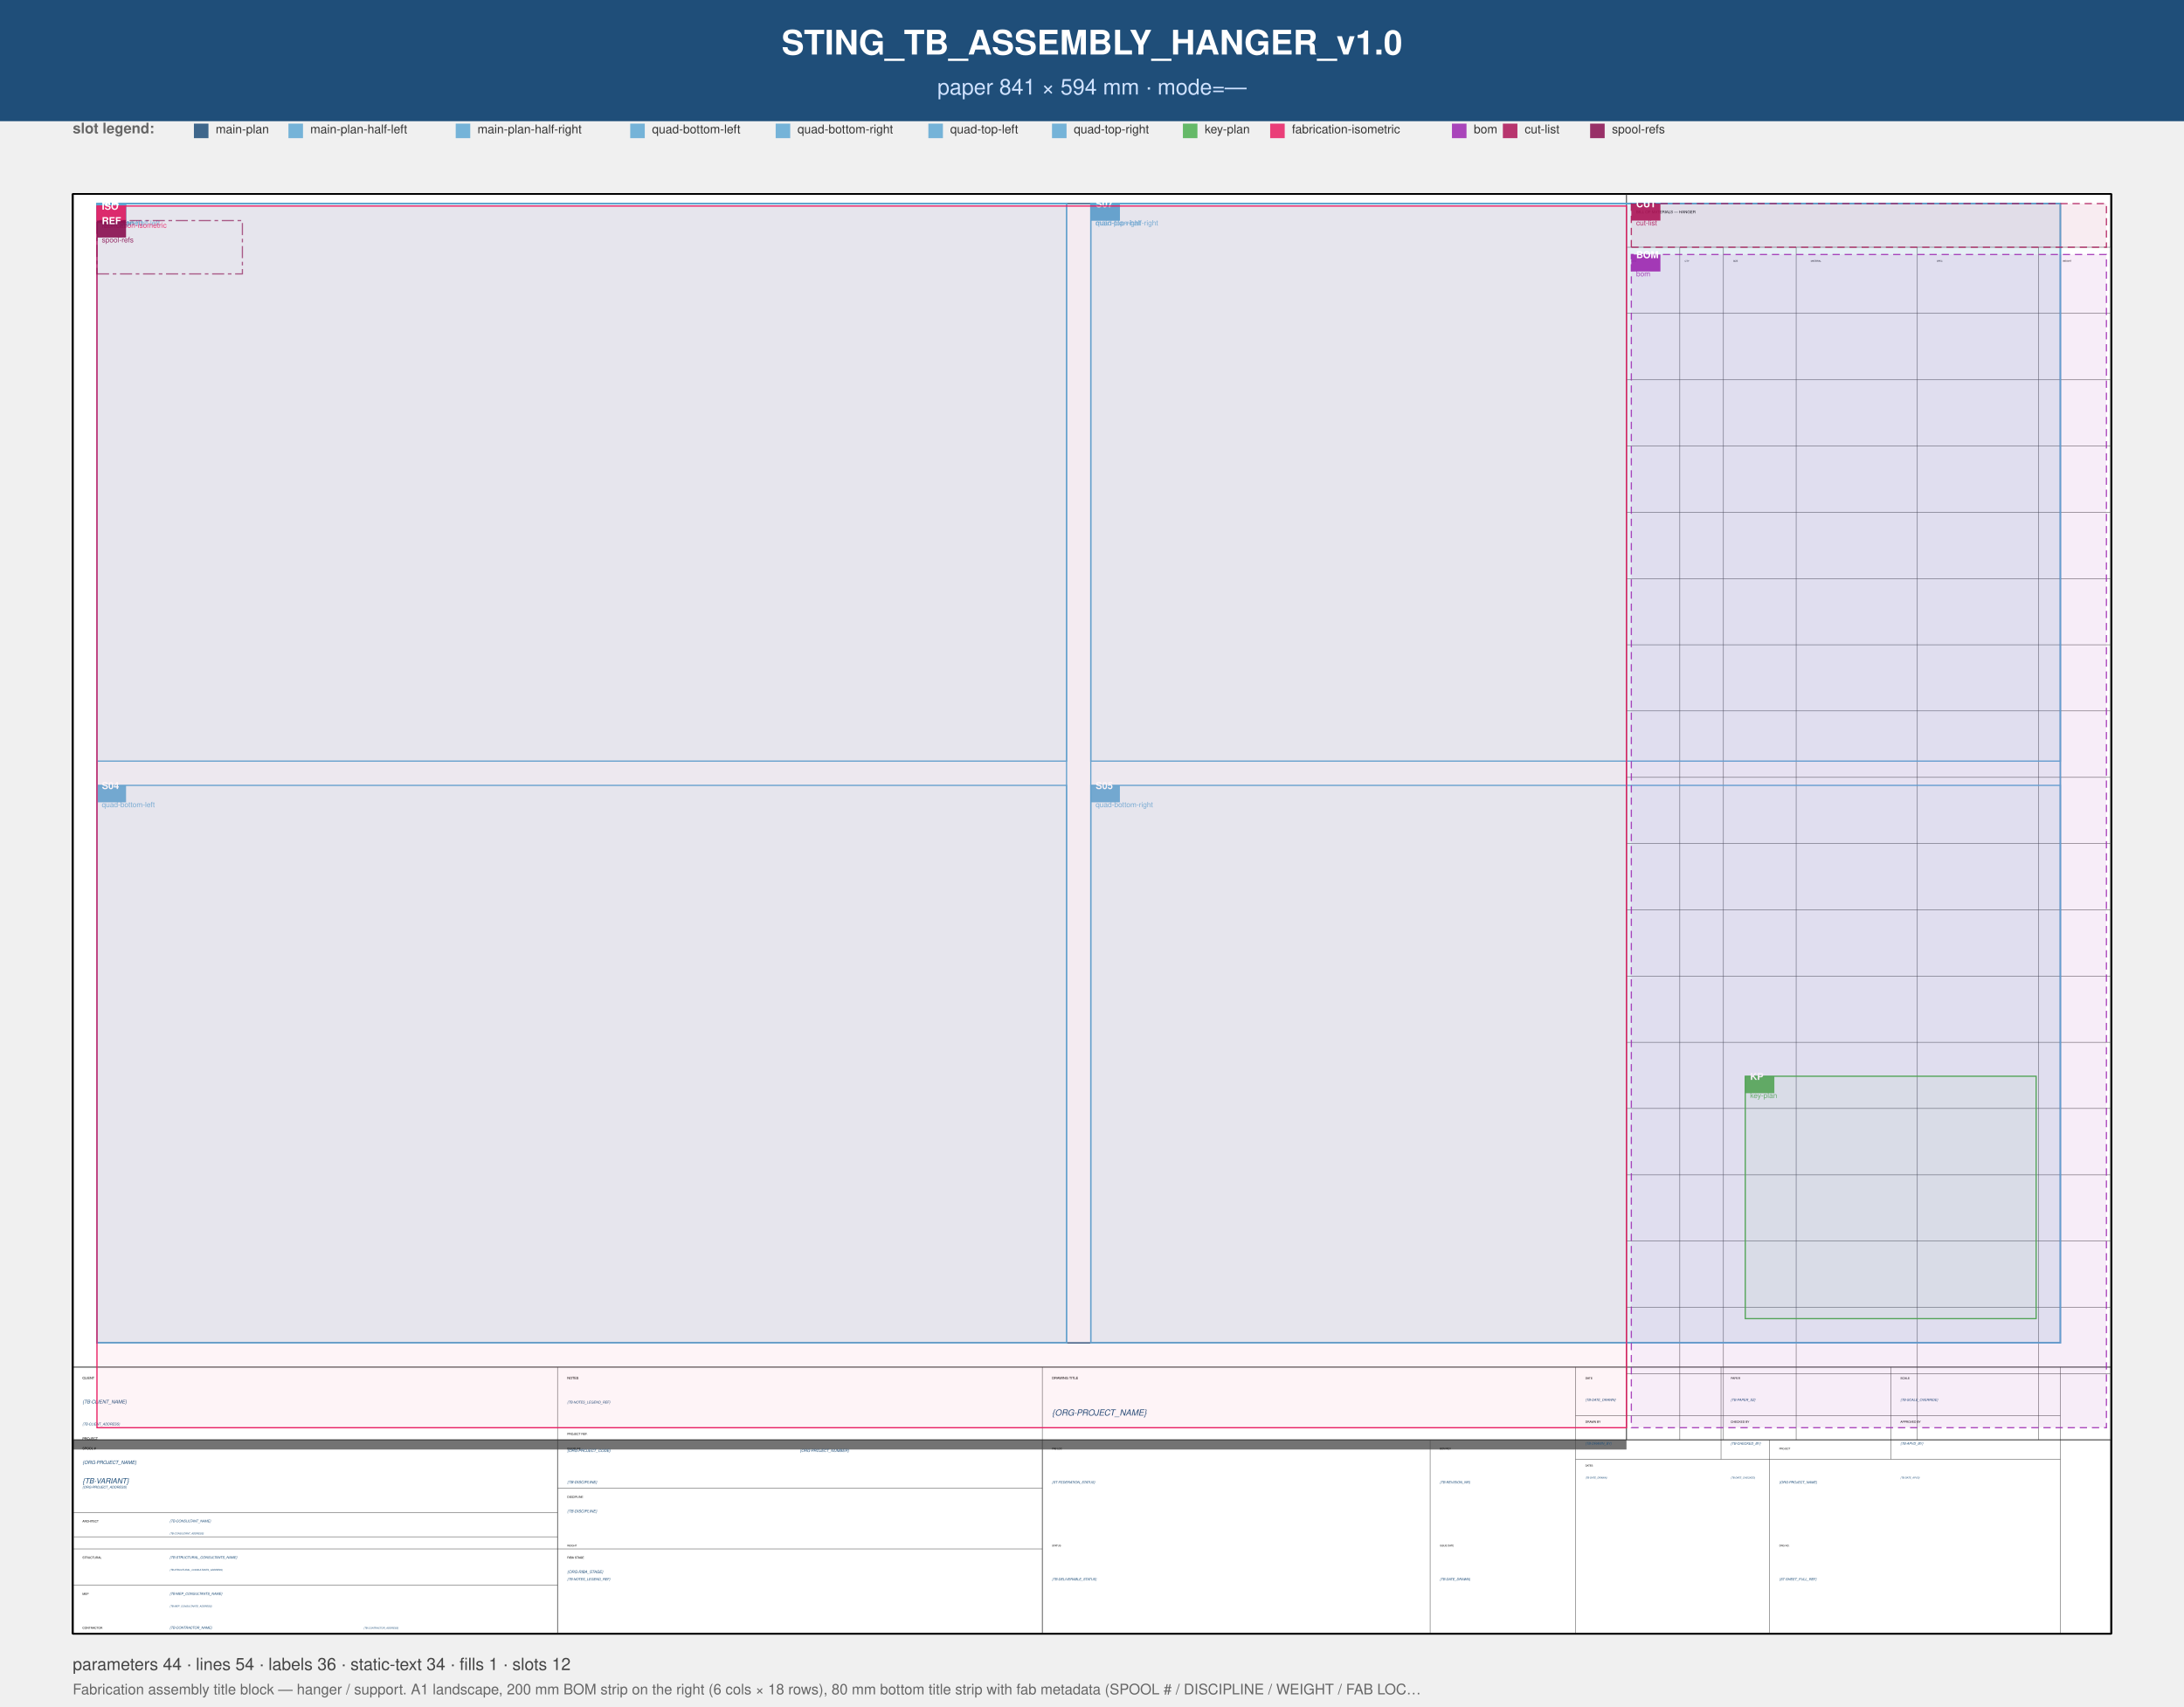
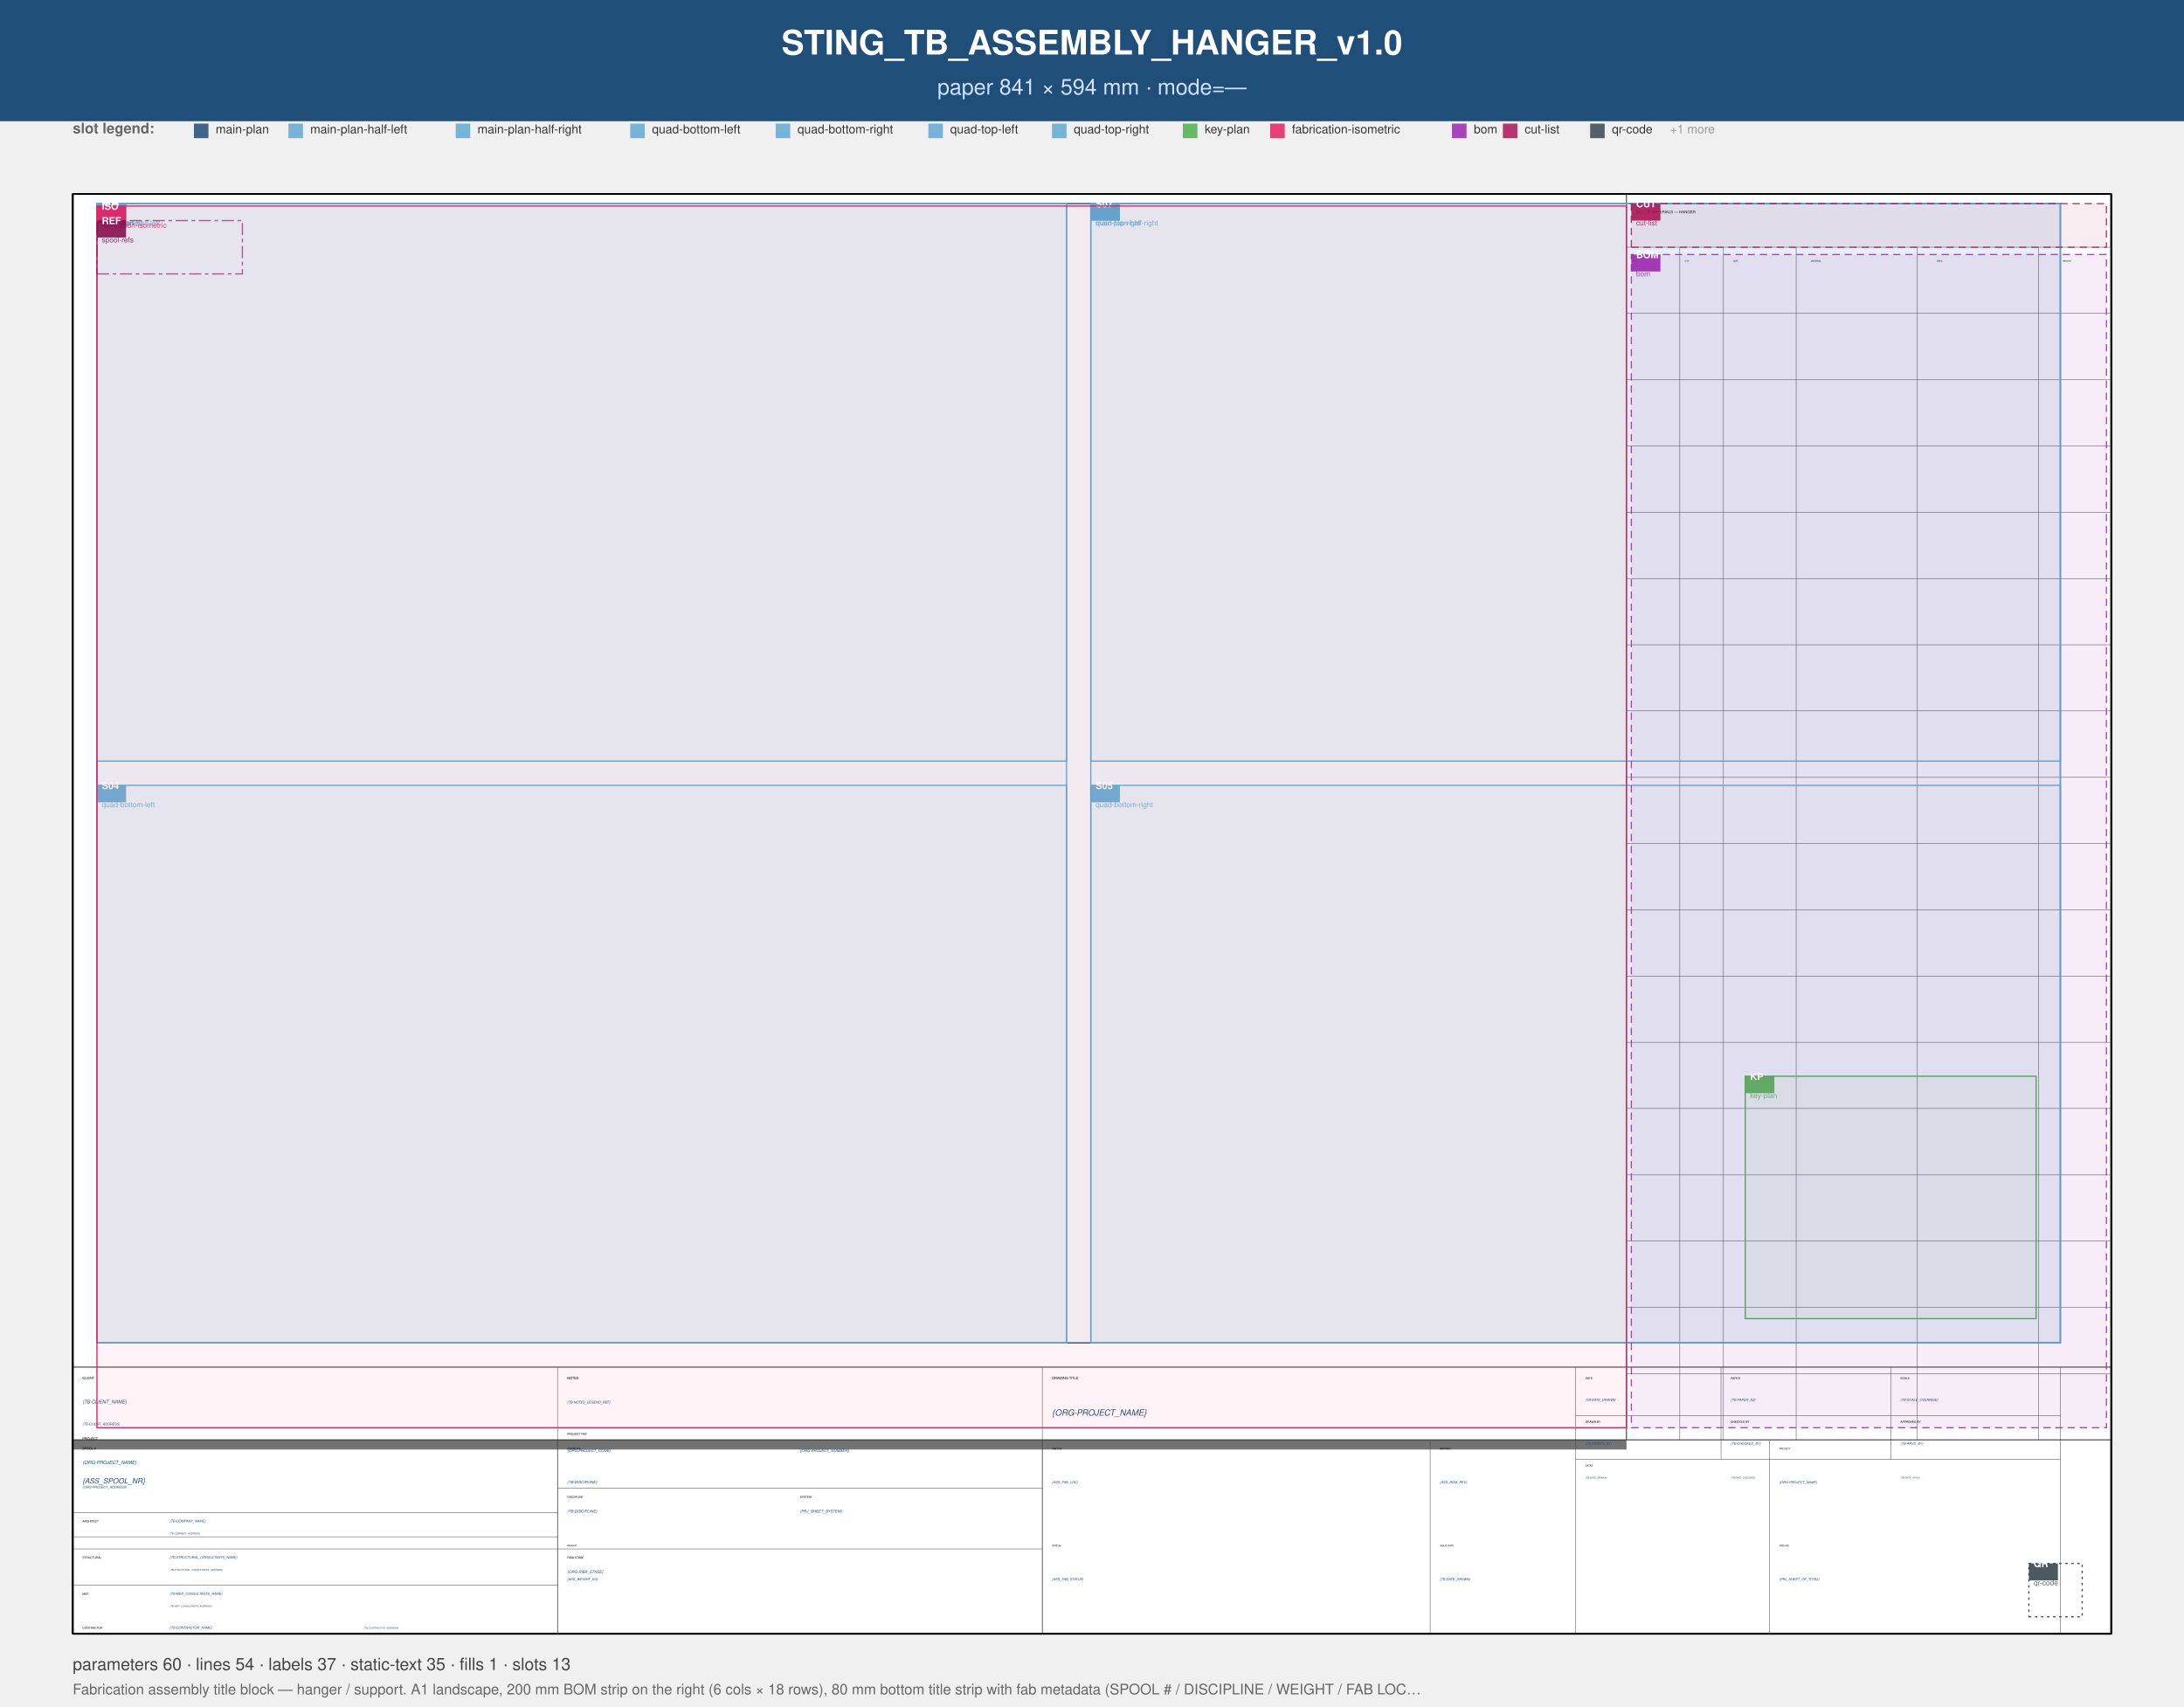
<svg xmlns="http://www.w3.org/2000/svg" viewBox="0 0 901 704" width="901mm" height="704mm" style="background:#fafafa;font-family:Helvetica,Arial,sans-serif;">
  <rect x="0" y="0" width="901" height="50" fill="#1F4E79" />
  <text x="450.5" y="22.5" text-anchor="middle" fill="#fff" font-size="14" font-weight="bold">STING_TB_ASSEMBLY_HANGER_v1.0</text>
  <text x="450.5" y="39.0" text-anchor="middle" fill="#cfe2ff" font-size="9">paper 841 × 594 mm   ·   mode=—</text>
  <g transform="translate(30,674) scale(1,-1)">
    <rect x="0" y="0" width="841" height="594" fill="#ffffff" stroke="#1a1a1a" stroke-width="0.6" />
    <rect x="0" y="76" width="641" height="4" fill="#5A5A5A" opacity="0.85" />
    <line x1="0" y1="0" x2="841" y2="0" stroke="#000" stroke-width="0.7" />
    <line x1="841" y1="0" x2="841" y2="594" stroke="#000" stroke-width="0.7" />
    <line x1="841" y1="594" x2="0" y2="594" stroke="#000" stroke-width="0.7" />
    <line x1="0" y1="594" x2="0" y2="0" stroke="#000" stroke-width="0.7" />
    <line x1="0" y1="110" x2="841" y2="110" stroke="#222" stroke-width="0.35" />
    <line x1="200" y1="0" x2="200" y2="110" stroke="#444" stroke-width="0.18" />
    <line x1="400" y1="0" x2="400" y2="110" stroke="#444" stroke-width="0.18" />
    <line x1="620" y1="0" x2="620" y2="110" stroke="#444" stroke-width="0.18" />
    <line x1="820" y1="0" x2="820" y2="110" stroke="#444" stroke-width="0.18" />
    <line x1="0" y1="50" x2="200" y2="50" stroke="#444" stroke-width="0.18" />
    <line x1="0" y1="35" x2="200" y2="35" stroke="#444" stroke-width="0.18" />
    <line x1="0" y1="20" x2="200" y2="20" stroke="#444" stroke-width="0.18" />
    <line x1="200" y1="85" x2="400" y2="85" stroke="#444" stroke-width="0.18" />
    <line x1="200" y1="60" x2="400" y2="60" stroke="#444" stroke-width="0.18" />
    <line x1="200" y1="35" x2="400" y2="35" stroke="#444" stroke-width="0.18" />
    <line x1="620" y1="90" x2="820" y2="90" stroke="#444" stroke-width="0.18" />
    <line x1="620" y1="72" x2="820" y2="72" stroke="#444" stroke-width="0.18" />
    <line x1="680" y1="72" x2="680" y2="110" stroke="#444" stroke-width="0.18" />
    <line x1="750" y1="72" x2="750" y2="110" stroke="#444" stroke-width="0.18" />
    <line x1="0" y1="0" x2="841" y2="0" stroke="#000" stroke-width="0.7" />
    <line x1="841" y1="0" x2="841" y2="594" stroke="#000" stroke-width="0.7" />
    <line x1="841" y1="594" x2="0" y2="594" stroke="#000" stroke-width="0.7" />
    <line x1="0" y1="594" x2="0" y2="0" stroke="#000" stroke-width="0.7" />
    <line x1="0" y1="80" x2="841" y2="80" stroke="#222" stroke-width="0.35" />
    <line x1="641" y1="80" x2="641" y2="594" stroke="#222" stroke-width="0.35" />
    <line x1="200" y1="0" x2="200" y2="80" stroke="#444" stroke-width="0.18" />
    <line x1="400" y1="0" x2="400" y2="80" stroke="#444" stroke-width="0.18" />
    <line x1="560" y1="0" x2="560" y2="80" stroke="#444" stroke-width="0.18" />
    <line x1="700" y1="0" x2="700" y2="80" stroke="#444" stroke-width="0.18" />
    <line x1="0" y1="40.0" x2="200" y2="40.0" stroke="#444" stroke-width="0.18" />
    <line x1="641" y1="572" x2="841" y2="572" stroke="#444" stroke-width="0.18" />
    <line x1="663" y1="572" x2="663" y2="80" stroke="#444" stroke-width="0.18" />
    <line x1="681" y1="572" x2="681" y2="80" stroke="#444" stroke-width="0.18" />
    <line x1="711" y1="572" x2="711" y2="80" stroke="#444" stroke-width="0.18" />
    <line x1="761" y1="572" x2="761" y2="80" stroke="#444" stroke-width="0.18" />
    <line x1="811" y1="572" x2="811" y2="80" stroke="#444" stroke-width="0.18" />
    <line x1="841" y1="572" x2="841" y2="80" stroke="#444" stroke-width="0.18" />
    <line x1="641" y1="107.3" x2="841" y2="107.3" stroke="#444" stroke-width="0.18" />
    <line x1="641" y1="134.7" x2="841" y2="134.7" stroke="#444" stroke-width="0.18" />
    <line x1="641" y1="162.0" x2="841" y2="162.0" stroke="#444" stroke-width="0.18" />
    <line x1="641" y1="189.3" x2="841" y2="189.3" stroke="#444" stroke-width="0.18" />
    <line x1="641" y1="216.7" x2="841" y2="216.7" stroke="#444" stroke-width="0.18" />
    <line x1="641" y1="244.0" x2="841" y2="244.0" stroke="#444" stroke-width="0.18" />
    <line x1="641" y1="271.3" x2="841" y2="271.3" stroke="#444" stroke-width="0.18" />
    <line x1="641" y1="298.7" x2="841" y2="298.7" stroke="#444" stroke-width="0.18" />
    <line x1="641" y1="326.0" x2="841" y2="326.0" stroke="#444" stroke-width="0.18" />
    <line x1="641" y1="353.3" x2="841" y2="353.3" stroke="#444" stroke-width="0.18" />
    <line x1="641" y1="380.7" x2="841" y2="380.7" stroke="#444" stroke-width="0.18" />
    <line x1="641" y1="408.0" x2="841" y2="408.0" stroke="#444" stroke-width="0.18" />
    <line x1="641" y1="435.3" x2="841" y2="435.3" stroke="#444" stroke-width="0.18" />
    <line x1="641" y1="462.7" x2="841" y2="462.7" stroke="#444" stroke-width="0.18" />
    <line x1="641" y1="490.0" x2="841" y2="490.0" stroke="#444" stroke-width="0.18" />
    <line x1="641" y1="517.3" x2="841" y2="517.3" stroke="#444" stroke-width="0.18" />
    <line x1="641" y1="544.7" x2="841" y2="544.7" stroke="#444" stroke-width="0.18" />
    <g transform="translate(4,105) scale(1,-1)">
      <text x="0" y="0" font-size="1.4" text-anchor="start" fill="#000">CLIENT</text>
    </g>
    <g transform="translate(4,80) scale(1,-1)">
      <text x="0" y="0" font-size="1.4" text-anchor="start" fill="#000">PROJECT</text>
    </g>
    <g transform="translate(4,46) scale(1,-1)">
      <text x="0" y="0" font-size="1.2" text-anchor="start" fill="#000">ARCHITECT</text>
    </g>
    <g transform="translate(4,31) scale(1,-1)">
      <text x="0" y="0" font-size="1.2" text-anchor="start" fill="#000">STRUCTURAL</text>
    </g>
    <g transform="translate(4,16) scale(1,-1)">
      <text x="0" y="0" font-size="1.2" text-anchor="start" fill="#000">MEP</text>
    </g>
    <g transform="translate(4,2) scale(1,-1)">
      <text x="0" y="0" font-size="1.2" text-anchor="start" fill="#000">CONTRACTOR</text>
    </g>
    <g transform="translate(204,105) scale(1,-1)">
      <text x="0" y="0" font-size="1.4" text-anchor="start" fill="#000">NOTES</text>
    </g>
    <g transform="translate(404,105) scale(1,-1)">
      <text x="0" y="0" font-size="1.4" text-anchor="start" fill="#000">DRAWING TITLE</text>
    </g>
    <g transform="translate(204,82) scale(1,-1)">
      <text x="0" y="0" font-size="1.2" text-anchor="start" fill="#000">PROJECT REF.</text>
    </g>
    <g transform="translate(204,56) scale(1,-1)">
      <text x="0" y="0" font-size="1.2" text-anchor="start" fill="#000">DISCIPLINE</text>
    </g>
    <g transform="translate(204,31) scale(1,-1)">
      <text x="0" y="0" font-size="1.2" text-anchor="start" fill="#000">RIBA STAGE</text>
    </g>
    <g transform="translate(624,105) scale(1,-1)">
      <text x="0" y="0" font-size="1.2" text-anchor="start" fill="#000">DATE</text>
    </g>
    <g transform="translate(684,105) scale(1,-1)">
      <text x="0" y="0" font-size="1.2" text-anchor="start" fill="#000">PAPER</text>
    </g>
    <g transform="translate(754,105) scale(1,-1)">
      <text x="0" y="0" font-size="1.2" text-anchor="start" fill="#000">SCALE</text>
    </g>
    <g transform="translate(624,87) scale(1,-1)">
      <text x="0" y="0" font-size="1.2" text-anchor="start" fill="#000">DRAWN BY</text>
    </g>
    <g transform="translate(684,87) scale(1,-1)">
      <text x="0" y="0" font-size="1.2" text-anchor="start" fill="#000">CHECKED BY</text>
    </g>
    <g transform="translate(754,87) scale(1,-1)">
      <text x="0" y="0" font-size="1.2" text-anchor="start" fill="#000">APPROVED BY</text>
    </g>
    <g transform="translate(624,69) scale(1,-1)">
      <text x="0" y="0" font-size="1.0" text-anchor="start" fill="#000">DATES</text>
    </g>
+     <g transform="translate(300,56) scale(1,-1)">
+       <text x="0" y="0" font-size="1.2" text-anchor="start" fill="#000">SYSTEM</text>
+     </g>
    <g transform="translate(4,76) scale(1,-1)">
      <text x="0" y="0" font-size="1.3" text-anchor="start" fill="#000">SPOOL #</text>
    </g>
    <g transform="translate(204,76) scale(1,-1)">
      <text x="0" y="0" font-size="1.0" text-anchor="start" fill="#000">DISCIPLINE</text>
    </g>
    <g transform="translate(204,36.0) scale(1,-1)">
      <text x="0" y="0" font-size="1.0" text-anchor="start" fill="#000">WEIGHT</text>
    </g>
    <g transform="translate(404,76) scale(1,-1)">
      <text x="0" y="0" font-size="1.0" text-anchor="start" fill="#000">FAB LOC</text>
    </g>
    <g transform="translate(404,36.0) scale(1,-1)">
      <text x="0" y="0" font-size="1.0" text-anchor="start" fill="#000">STATUS</text>
    </g>
    <g transform="translate(564,76) scale(1,-1)">
      <text x="0" y="0" font-size="1.0" text-anchor="start" fill="#000">BOM REV</text>
    </g>
    <g transform="translate(564,36.0) scale(1,-1)">
      <text x="0" y="0" font-size="1.0" text-anchor="start" fill="#000">ISSUE DATE</text>
    </g>
    <g transform="translate(704,76) scale(1,-1)">
      <text x="0" y="0" font-size="1.0" text-anchor="start" fill="#000">PROJECT</text>
    </g>
    <g transform="translate(704,36.0) scale(1,-1)">
      <text x="0" y="0" font-size="1.0" text-anchor="start" fill="#000">DRG NO.</text>
    </g>
    <g transform="translate(645,586) scale(1,-1)">
      <text x="0" y="0" font-size="1.6" text-anchor="start" fill="#000">BILL OF MATERIALS — HANGER</text>
    </g>
    <g transform="translate(643,566) scale(1,-1)">
      <text x="0" y="0" font-size="0.9" text-anchor="start" fill="#000">ITEM</text>
    </g>
    <g transform="translate(665,566) scale(1,-1)">
      <text x="0" y="0" font-size="0.9" text-anchor="start" fill="#000">QTY</text>
    </g>
    <g transform="translate(685,566) scale(1,-1)">
      <text x="0" y="0" font-size="0.9" text-anchor="start" fill="#000">SIZE</text>
    </g>
    <g transform="translate(717,566) scale(1,-1)">
      <text x="0" y="0" font-size="0.9" text-anchor="start" fill="#000">MATERIAL</text>
    </g>
    <g transform="translate(769,566) scale(1,-1)">
      <text x="0" y="0" font-size="0.9" text-anchor="start" fill="#000">SPEC</text>
    </g>
    <g transform="translate(821,566) scale(1,-1)">
      <text x="0" y="0" font-size="0.9" text-anchor="start" fill="#000">WEIGHT</text>
    </g>
    <g transform="translate(4,95) scale(1,-1)">
      <text x="0" y="0" font-size="2.0" text-anchor="start" fill="#1F4E79" font-style="italic">{TB·CLIENT_NAME}</text>
    </g>
    <g transform="translate(4,86) scale(1,-1)">
      <text x="0" y="0" font-size="1.4" text-anchor="start" fill="#1F4E79" font-style="italic">{TB·CLIENT_ADDRESS}</text>
    </g>
    <g transform="translate(4,70) scale(1,-1)">
      <text x="0" y="0" font-size="2.0" text-anchor="start" fill="#1F4E79" font-style="italic">{ORG·PROJECT_NAME}</text>
    </g>
    <g transform="translate(4,60) scale(1,-1)">
      <text x="0" y="0" font-size="1.4" text-anchor="start" fill="#1F4E79" font-style="italic">{ORG·PROJECT_ADDRESS}</text>
    </g>
    <g transform="translate(40,46) scale(1,-1)">
-       <text x="0" y="0" font-size="1.4" text-anchor="start" fill="#1F4E79" font-style="italic">{TB·CONSULTANT_NAME}</text>
+       <text x="0" y="0" font-size="1.4" text-anchor="start" fill="#1F4E79" font-style="italic">{TB·COMPANY_NAME}</text>
    </g>
    <g transform="translate(40,41) scale(1,-1)">
-       <text x="0" y="0" font-size="1.0" text-anchor="start" fill="#1F4E79" font-style="italic">{TB·CONSULTANT_ADDRESS}</text>
+       <text x="0" y="0" font-size="1.0" text-anchor="start" fill="#1F4E79" font-style="italic">{TB·COMPANY_ADDRESS}</text>
    </g>
    <g transform="translate(40,31) scale(1,-1)">
      <text x="0" y="0" font-size="1.4" text-anchor="start" fill="#1F4E79" font-style="italic">{TB·STRUCTURAL_CONSULTANTS_NAME}</text>
    </g>
    <g transform="translate(40,26) scale(1,-1)">
      <text x="0" y="0" font-size="1.0" text-anchor="start" fill="#1F4E79" font-style="italic">{TB·STRUCTURAL_CONSULTANTS_ADDRESS}</text>
    </g>
    <g transform="translate(40,16) scale(1,-1)">
      <text x="0" y="0" font-size="1.4" text-anchor="start" fill="#1F4E79" font-style="italic">{TB·MEP_CONSULTANTS_NAME}</text>
    </g>
    <g transform="translate(40,11) scale(1,-1)">
      <text x="0" y="0" font-size="1.0" text-anchor="start" fill="#1F4E79" font-style="italic">{TB·MEP_CONSULTANTS_ADDRESS}</text>
    </g>
    <g transform="translate(40,2) scale(1,-1)">
      <text x="0" y="0" font-size="1.4" text-anchor="start" fill="#1F4E79" font-style="italic">{TB·CONTRACTOR_NAME}</text>
    </g>
    <g transform="translate(120,2) scale(1,-1)">
      <text x="0" y="0" font-size="1.0" text-anchor="start" fill="#1F4E79" font-style="italic">{TB·CONTRACTOR_ADDRESS}</text>
    </g>
    <g transform="translate(204,75) scale(1,-1)">
      <text x="0" y="0" font-size="1.6" text-anchor="start" fill="#1F4E79" font-style="italic">{ORG·PROJECT_CODE}</text>
    </g>
    <g transform="translate(300,75) scale(1,-1)">
      <text x="0" y="0" font-size="1.6" text-anchor="start" fill="#1F4E79" font-style="italic">{ORG·PROJECT_NUMBER}</text>
    </g>
    <g transform="translate(204,50) scale(1,-1)">
      <text x="0" y="0" font-size="1.6" text-anchor="start" fill="#1F4E79" font-style="italic">{TB·DISCIPLINE}</text>
    </g>
    <g transform="translate(204,25) scale(1,-1)">
      <text x="0" y="0" font-size="1.6" text-anchor="start" fill="#1F4E79" font-style="italic">{ORG·RIBA_STAGE}</text>
    </g>
    <g transform="translate(204,95) scale(1,-1)">
      <text x="0" y="0" font-size="1.4" text-anchor="start" fill="#1F4E79" font-style="italic">{TB·NOTES_LEGEND_REF}</text>
    </g>
    <g transform="translate(404,90) scale(1,-1)">
      <text x="0" y="0" font-size="3.5" text-anchor="start" fill="#1F4E79" font-style="italic">{ORG·PROJECT_NAME}</text>
    </g>
    <g transform="translate(624,96) scale(1,-1)">
      <text x="0" y="0" font-size="1.4" text-anchor="start" fill="#1F4E79" font-style="italic">{TB·DATE_DRAWN}</text>
    </g>
    <g transform="translate(684,96) scale(1,-1)">
      <text x="0" y="0" font-size="1.4" text-anchor="start" fill="#1F4E79" font-style="italic">{TB·PAPER_SZ}</text>
    </g>
    <g transform="translate(754,96) scale(1,-1)">
      <text x="0" y="0" font-size="1.4" text-anchor="start" fill="#1F4E79" font-style="italic">{TB·SCALE_OVERRIDE}</text>
    </g>
    <g transform="translate(624,78) scale(1,-1)">
      <text x="0" y="0" font-size="1.4" text-anchor="start" fill="#1F4E79" font-style="italic">{TB·DRAWN_BY}</text>
    </g>
    <g transform="translate(684,78) scale(1,-1)">
      <text x="0" y="0" font-size="1.4" text-anchor="start" fill="#1F4E79" font-style="italic">{TB·CHECKED_BY}</text>
    </g>
    <g transform="translate(754,78) scale(1,-1)">
      <text x="0" y="0" font-size="1.4" text-anchor="start" fill="#1F4E79" font-style="italic">{TB·APVD_BY}</text>
    </g>
    <g transform="translate(624,64) scale(1,-1)">
      <text x="0" y="0" font-size="1.0" text-anchor="start" fill="#1F4E79" font-style="italic">{TB·DATE_DRAWN}</text>
    </g>
    <g transform="translate(684,64) scale(1,-1)">
      <text x="0" y="0" font-size="1.0" text-anchor="start" fill="#1F4E79" font-style="italic">{TB·DATE_CHECKED}</text>
    </g>
    <g transform="translate(754,64) scale(1,-1)">
      <text x="0" y="0" font-size="1.0" text-anchor="start" fill="#1F4E79" font-style="italic">{TB·DATE_APVD}</text>
    </g>
+     <g transform="translate(300,50) scale(1,-1)">
+       <text x="0" y="0" font-size="1.6" text-anchor="start" fill="#1F4E79" font-style="italic">{PRJ_SHEET_SYSTEM}</text>
+     </g>
    <g transform="translate(4,62) scale(1,-1)">
-       <text x="0" y="0" font-size="3.0" text-anchor="start" fill="#1F4E79" font-style="italic">{TB·VARIANT}</text>
+       <text x="0" y="0" font-size="3.0" text-anchor="start" fill="#1F4E79" font-style="italic">{ASS_SPOOL_NR}</text>
    </g>
    <g transform="translate(204,62) scale(1,-1)">
      <text x="0" y="0" font-size="1.6" text-anchor="start" fill="#1F4E79" font-style="italic">{TB·DISCIPLINE}</text>
    </g>
    <g transform="translate(204,22.0) scale(1,-1)">
-       <text x="0" y="0" font-size="1.4" text-anchor="start" fill="#1F4E79" font-style="italic">{TB·NOTES_LEGEND_REF}</text>
+       <text x="0" y="0" font-size="1.4" text-anchor="start" fill="#1F4E79" font-style="italic">{ASS_WEIGHT_KG}</text>
    </g>
    <g transform="translate(404,62) scale(1,-1)">
-       <text x="0" y="0" font-size="1.4" text-anchor="start" fill="#1F4E79" font-style="italic">{ST·FEDERATION_STATUS}</text>
+       <text x="0" y="0" font-size="1.4" text-anchor="start" fill="#1F4E79" font-style="italic">{ASS_FAB_LOC}</text>
    </g>
    <g transform="translate(404,22.0) scale(1,-1)">
-       <text x="0" y="0" font-size="1.4" text-anchor="start" fill="#1F4E79" font-style="italic">{TB·DELIVERABLE_STATUS}</text>
+       <text x="0" y="0" font-size="1.4" text-anchor="start" fill="#1F4E79" font-style="italic">{ASS_FAB_STATUS}</text>
    </g>
    <g transform="translate(564,62) scale(1,-1)">
-       <text x="0" y="0" font-size="1.4" text-anchor="start" fill="#1F4E79" font-style="italic">{TB·REVISION_NR}</text>
+       <text x="0" y="0" font-size="1.4" text-anchor="start" fill="#1F4E79" font-style="italic">{ASS_BOM_REV}</text>
    </g>
    <g transform="translate(564,22.0) scale(1,-1)">
      <text x="0" y="0" font-size="1.4" text-anchor="start" fill="#1F4E79" font-style="italic">{TB·DATE_DRAWN}</text>
    </g>
    <g transform="translate(704,62) scale(1,-1)">
      <text x="0" y="0" font-size="1.4" text-anchor="start" fill="#1F4E79" font-style="italic">{ORG·PROJECT_NAME}</text>
    </g>
    <g transform="translate(704,22.0) scale(1,-1)">
-       <text x="0" y="0" font-size="1.4" text-anchor="start" fill="#1F4E79" font-style="italic">{ST·SHEET_FULL_REF}</text>
+       <text x="0" y="0" font-size="1.4" text-anchor="start" fill="#1F4E79" font-style="italic">{PRJ_SHEET_OF_TOTAL}</text>
    </g>
    <rect x="10" y="120" width="810" height="470" fill="#1F4E79" fill-opacity="0.05" stroke="#1F4E79" stroke-width="0.5" stroke-dasharray="" opacity="1.0" />
    <rect x="10" y="583" width="12" height="7" fill="#1F4E79" opacity="0.9" />
    <g transform="translate(12,588.5) scale(1,-1)">
      <text x="0" y="0" font-size="4" font-weight="bold" fill="#fff">S01</text>
    </g>
    <g transform="translate(12,581) scale(1,-1)">
      <text x="0" y="0" font-size="3" fill="#1F4E79" opacity="0.85">main-plan</text>
    </g>
    <rect x="10" y="120" width="400" height="470" fill="#5fa8d3" fill-opacity="0.05" stroke="#5fa8d3" stroke-width="0.5" stroke-dasharray="" opacity="1.0" />
    <rect x="10" y="583" width="12" height="7" fill="#5fa8d3" opacity="0.9" />
    <g transform="translate(12,588.5) scale(1,-1)">
      <text x="0" y="0" font-size="4" font-weight="bold" fill="#fff">S02</text>
    </g>
    <g transform="translate(12,581) scale(1,-1)">
      <text x="0" y="0" font-size="3" fill="#5fa8d3" opacity="0.85">main-plan-half-left</text>
    </g>
    <rect x="420" y="120" width="400" height="470" fill="#5fa8d3" fill-opacity="0.05" stroke="#5fa8d3" stroke-width="0.5" stroke-dasharray="" opacity="1.0" />
    <rect x="420" y="583" width="12" height="7" fill="#5fa8d3" opacity="0.9" />
    <g transform="translate(422,588.5) scale(1,-1)">
      <text x="0" y="0" font-size="4" font-weight="bold" fill="#fff">S03</text>
    </g>
    <g transform="translate(422,581) scale(1,-1)">
      <text x="0" y="0" font-size="3" fill="#5fa8d3" opacity="0.85">main-plan-half-right</text>
    </g>
    <rect x="10" y="120" width="400" height="230" fill="#5fa8d3" fill-opacity="0.05" stroke="#5fa8d3" stroke-width="0.5" stroke-dasharray="" opacity="1.0" />
    <rect x="10" y="343" width="12" height="7" fill="#5fa8d3" opacity="0.9" />
    <g transform="translate(12,348.5) scale(1,-1)">
      <text x="0" y="0" font-size="4" font-weight="bold" fill="#fff">S04</text>
    </g>
    <g transform="translate(12,341) scale(1,-1)">
      <text x="0" y="0" font-size="3" fill="#5fa8d3" opacity="0.85">quad-bottom-left</text>
    </g>
    <rect x="420" y="120" width="400" height="230" fill="#5fa8d3" fill-opacity="0.05" stroke="#5fa8d3" stroke-width="0.5" stroke-dasharray="" opacity="1.0" />
    <rect x="420" y="343" width="12" height="7" fill="#5fa8d3" opacity="0.9" />
    <g transform="translate(422,348.5) scale(1,-1)">
      <text x="0" y="0" font-size="4" font-weight="bold" fill="#fff">S05</text>
    </g>
    <g transform="translate(422,341) scale(1,-1)">
      <text x="0" y="0" font-size="3" fill="#5fa8d3" opacity="0.85">quad-bottom-right</text>
    </g>
    <rect x="10" y="360" width="400" height="230" fill="#5fa8d3" fill-opacity="0.05" stroke="#5fa8d3" stroke-width="0.5" stroke-dasharray="" opacity="1.0" />
    <rect x="10" y="583" width="12" height="7" fill="#5fa8d3" opacity="0.9" />
    <g transform="translate(12,588.5) scale(1,-1)">
      <text x="0" y="0" font-size="4" font-weight="bold" fill="#fff">S06</text>
    </g>
    <g transform="translate(12,581) scale(1,-1)">
      <text x="0" y="0" font-size="3" fill="#5fa8d3" opacity="0.85">quad-top-left</text>
    </g>
    <rect x="420" y="360" width="400" height="230" fill="#5fa8d3" fill-opacity="0.05" stroke="#5fa8d3" stroke-width="0.5" stroke-dasharray="" opacity="1.0" />
    <rect x="420" y="583" width="12" height="7" fill="#5fa8d3" opacity="0.9" />
    <g transform="translate(422,588.5) scale(1,-1)">
      <text x="0" y="0" font-size="4" font-weight="bold" fill="#fff">S07</text>
    </g>
    <g transform="translate(422,581) scale(1,-1)">
      <text x="0" y="0" font-size="3" fill="#5fa8d3" opacity="0.85">quad-top-right</text>
    </g>
    <rect x="690" y="130" width="120" height="100" fill="#4CAF50" fill-opacity="0.05" stroke="#4CAF50" stroke-width="0.5" stroke-dasharray="" opacity="1.0" />
    <rect x="690" y="223" width="12" height="7" fill="#4CAF50" opacity="0.9" />
    <g transform="translate(692,228.5) scale(1,-1)">
      <text x="0" y="0" font-size="4" font-weight="bold" fill="#fff">KP</text>
    </g>
    <g transform="translate(692,221) scale(1,-1)">
      <text x="0" y="0" font-size="3" fill="#4CAF50" opacity="0.85">key-plan</text>
    </g>
    <rect x="10" y="85" width="631" height="504" fill="#E91E63" fill-opacity="0.05" stroke="#E91E63" stroke-width="0.5" stroke-dasharray="" opacity="1.0" />
    <rect x="10" y="582" width="12" height="7" fill="#E91E63" opacity="0.9" />
    <g transform="translate(12,587.5) scale(1,-1)">
      <text x="0" y="0" font-size="4" font-weight="bold" fill="#fff">ISO</text>
    </g>
    <g transform="translate(12,580) scale(1,-1)">
      <text x="0" y="0" font-size="3" fill="#E91E63" opacity="0.85">fabrication-isometric</text>
    </g>
    <rect x="643" y="85" width="196" height="484" fill="#9C27B0" fill-opacity="0.10" stroke="#9C27B0" stroke-width="0.5" stroke-dasharray="3,2" opacity="0.85" />
    <rect x="643" y="562" width="12" height="7" fill="#9C27B0" opacity="0.9" />
    <g transform="translate(645,567.5) scale(1,-1)">
      <text x="0" y="0" font-size="4" font-weight="bold" fill="#fff">BOM</text>
    </g>
    <g transform="translate(645,560) scale(1,-1)">
      <text x="0" y="0" font-size="3" fill="#9C27B0" opacity="0.85">bom</text>
    </g>
    <rect x="643" y="572" width="196" height="18" fill="#AD1457" fill-opacity="0.10" stroke="#AD1457" stroke-width="0.5" stroke-dasharray="3,2" opacity="0.85" />
    <rect x="643" y="583" width="12" height="7" fill="#AD1457" opacity="0.9" />
    <g transform="translate(645,588.5) scale(1,-1)">
      <text x="0" y="0" font-size="4" font-weight="bold" fill="#fff">CUT</text>
    </g>
    <g transform="translate(645,581) scale(1,-1)">
      <text x="0" y="0" font-size="3" fill="#AD1457" opacity="0.85">cut-list</text>
+     </g>
+     <rect x="807" y="7" width="22" height="22" fill="#37474F" fill-opacity="0.0" stroke="#37474F" stroke-width="0.5" stroke-dasharray="1,1.5" opacity="0.95" />
+     <rect x="807" y="22" width="12" height="7" fill="#37474F" opacity="0.9" />
+     <g transform="translate(809,27.5) scale(1,-1)">
+       <text x="0" y="0" font-size="4" font-weight="bold" fill="#fff">QR</text>
+     </g>
+     <g transform="translate(809,20) scale(1,-1)">
+       <text x="0" y="0" font-size="3" fill="#37474F" opacity="0.85">qr-code</text>
    </g>
    <rect x="10" y="561" width="60" height="22" fill="#880E4F" fill-opacity="0.0" stroke="#880E4F" stroke-width="0.5" stroke-dasharray="5,1.5,1.5,1.5" opacity="0.65" />
    <rect x="10" y="576" width="12" height="7" fill="#880E4F" opacity="0.9" />
    <g transform="translate(12,581.5) scale(1,-1)">
      <text x="0" y="0" font-size="4" font-weight="bold" fill="#fff">REF</text>
    </g>
    <g transform="translate(12,574) scale(1,-1)">
      <text x="0" y="0" font-size="3" fill="#880E4F" opacity="0.85">spool-refs</text>
    </g>
  </g>
  <text x="30" y="55" font-size="6" fill="#666" font-weight="bold">slot legend:</text>
  <rect x="80" y="51" width="6" height="6" fill="#1F4E79" opacity="0.85" />
  <text x="89" y="55" font-size="5" fill="#333">main-plan</text>
  <rect x="119" y="51" width="6" height="6" fill="#5fa8d3" opacity="0.85" />
  <text x="128" y="55" font-size="5" fill="#333">main-plan-half-left</text>
  <rect x="188" y="51" width="6" height="6" fill="#5fa8d3" opacity="0.85" />
  <text x="197" y="55" font-size="5" fill="#333">main-plan-half-right</text>
  <rect x="260" y="51" width="6" height="6" fill="#5fa8d3" opacity="0.85" />
  <text x="269" y="55" font-size="5" fill="#333">quad-bottom-left</text>
  <rect x="320" y="51" width="6" height="6" fill="#5fa8d3" opacity="0.85" />
  <text x="329" y="55" font-size="5" fill="#333">quad-bottom-right</text>
  <rect x="383" y="51" width="6" height="6" fill="#5fa8d3" opacity="0.85" />
  <text x="392" y="55" font-size="5" fill="#333">quad-top-left</text>
  <rect x="434" y="51" width="6" height="6" fill="#5fa8d3" opacity="0.85" />
  <text x="443" y="55" font-size="5" fill="#333">quad-top-right</text>
  <rect x="488" y="51" width="6" height="6" fill="#4CAF50" opacity="0.85" />
  <text x="497" y="55" font-size="5" fill="#333">key-plan</text>
  <rect x="524" y="51" width="6" height="6" fill="#E91E63" opacity="0.85" />
  <text x="533" y="55" font-size="5" fill="#333">fabrication-isometric</text>
  <rect x="599" y="51" width="6" height="6" fill="#9C27B0" opacity="0.85" />
  <text x="608" y="55" font-size="5" fill="#333">bom</text>
  <rect x="620" y="51" width="6" height="6" fill="#AD1457" opacity="0.85" />
  <text x="629" y="55" font-size="5" fill="#333">cut-list</text>
-   <rect x="656" y="51" width="6" height="6" fill="#880E4F" opacity="0.85" />
-   <text x="665" y="55" font-size="5" fill="#333">spool-refs</text>
-   <text x="30" y="689.0" font-size="7" fill="#444">parameters 44  ·  lines 54  ·  labels 36  ·  static-text 34  ·  fills 1  ·  slots 12</text>
+   <rect x="656" y="51" width="6" height="6" fill="#37474F" opacity="0.85" />
+   <text x="665" y="55" font-size="5" fill="#333">qr-code</text>
+   <text x="689" y="55" font-size="5" fill="#999">+1 more</text>
+   <text x="30" y="689.0" font-size="7" fill="#444">parameters 60  ·  lines 54  ·  labels 37  ·  static-text 35  ·  fills 1  ·  slots 13</text>
  <text x="30" y="699.0" font-size="6" fill="#666">Fabrication assembly title block — hanger / support. A1 landscape, 200 mm BOM strip on the right (6 cols × 18 rows), 80 mm bottom title strip with fab metadata (SPOOL # / DISCIPLINE / WEIGHT / FAB LOC…</text>
</svg>
